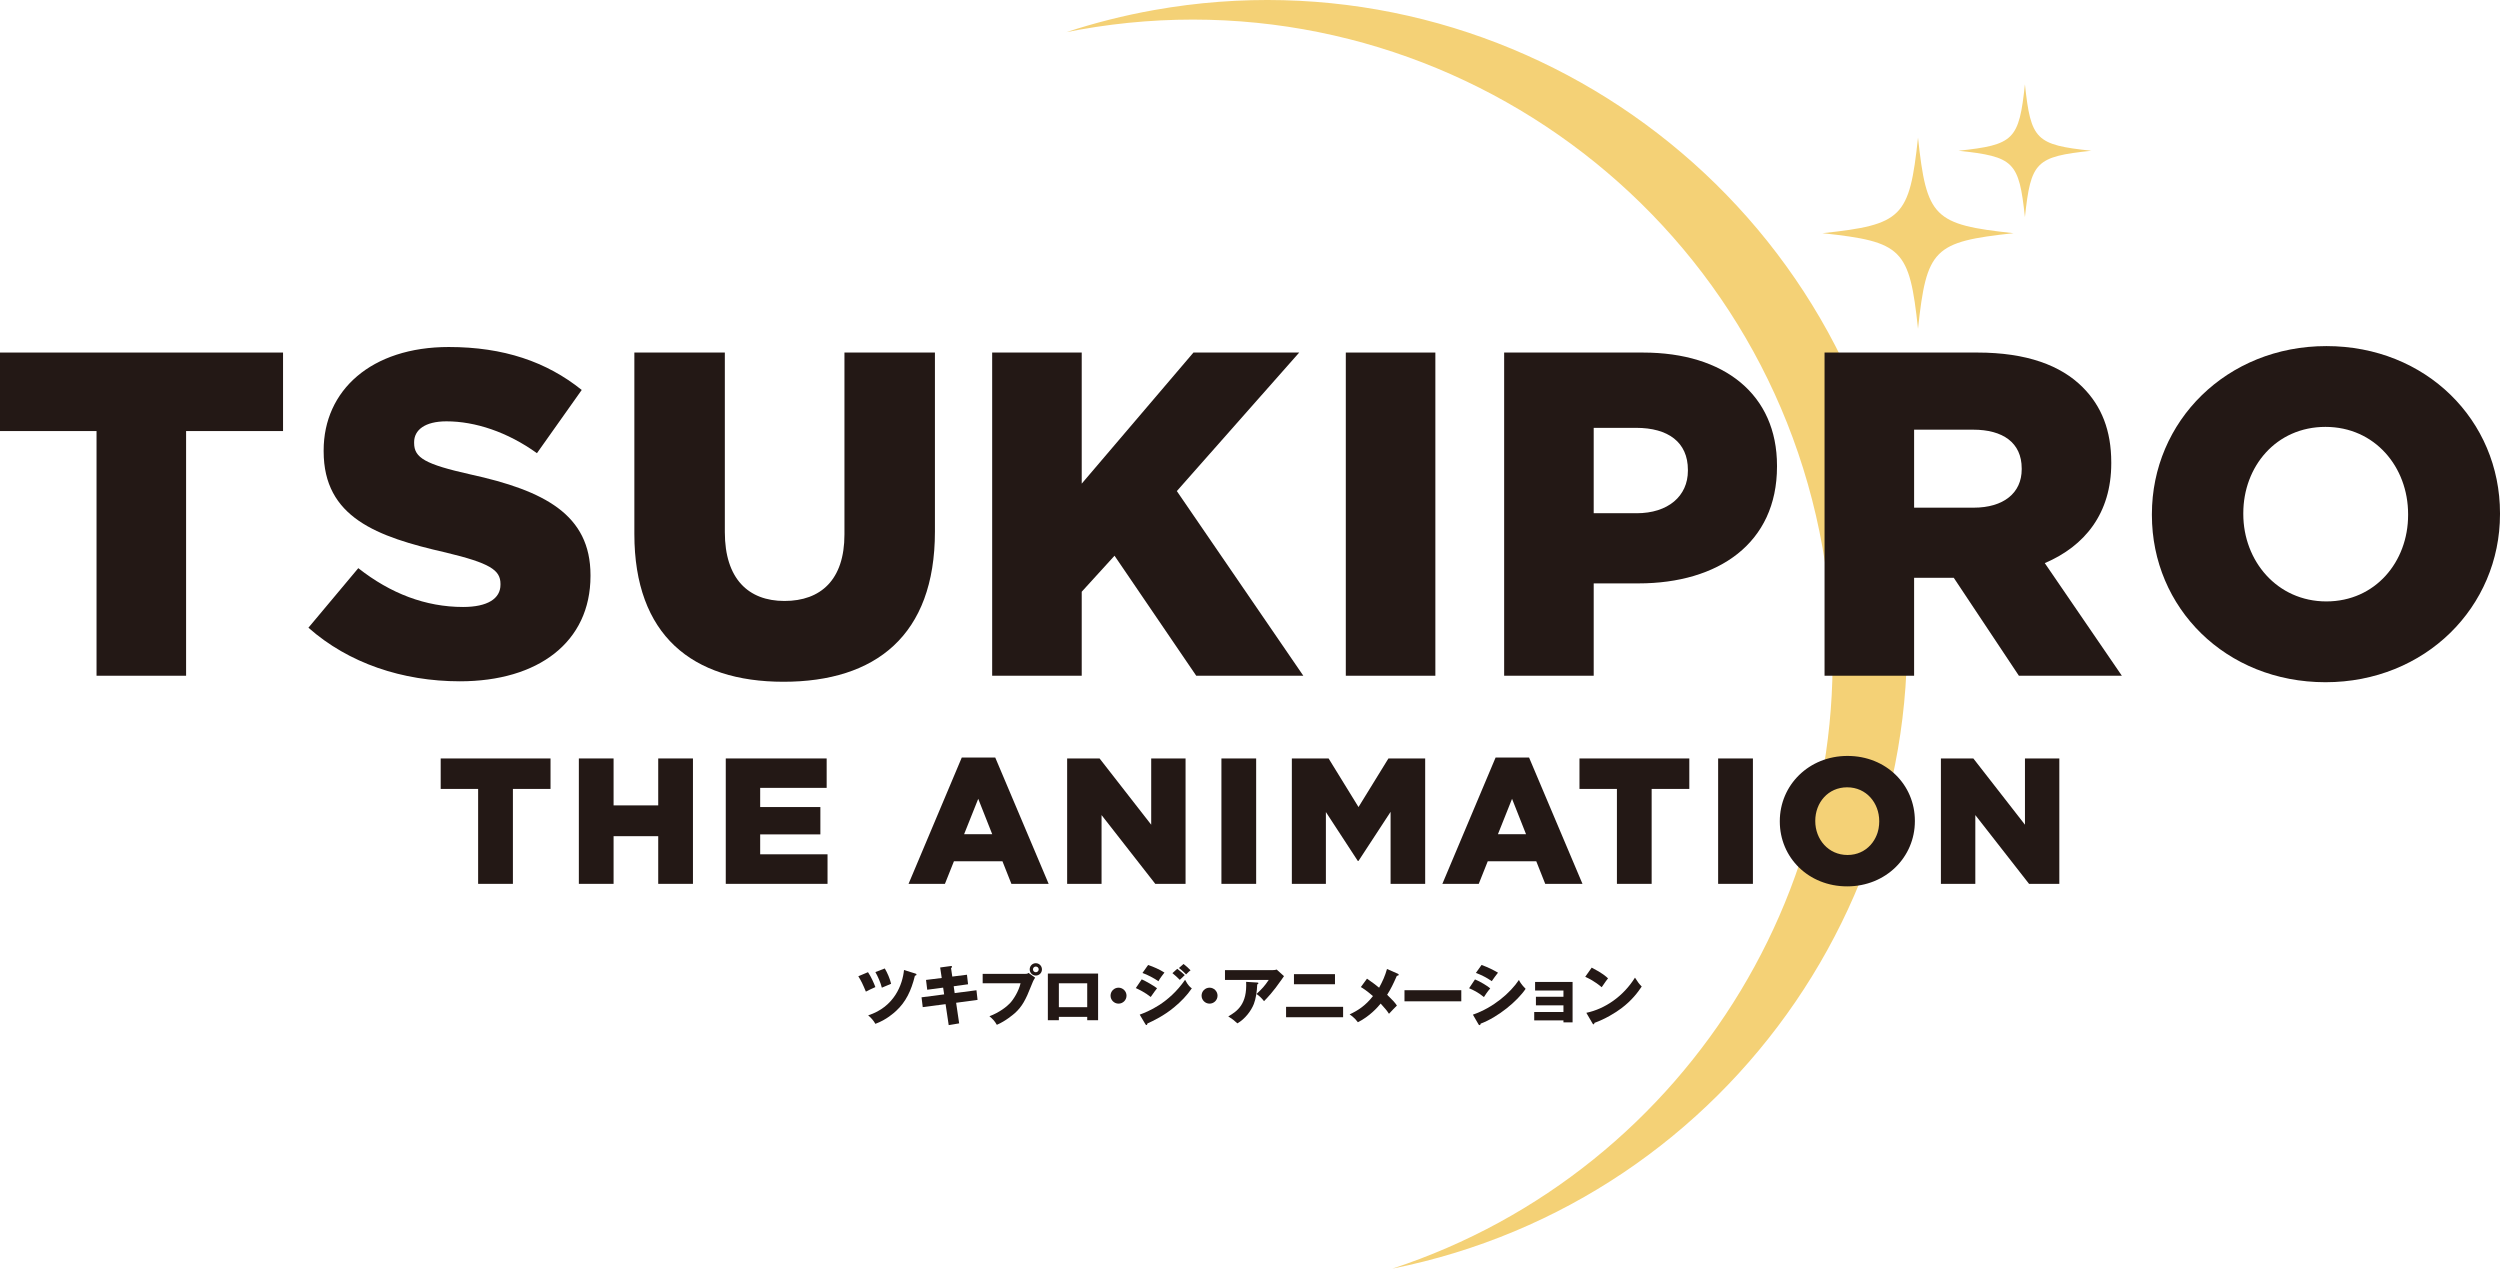
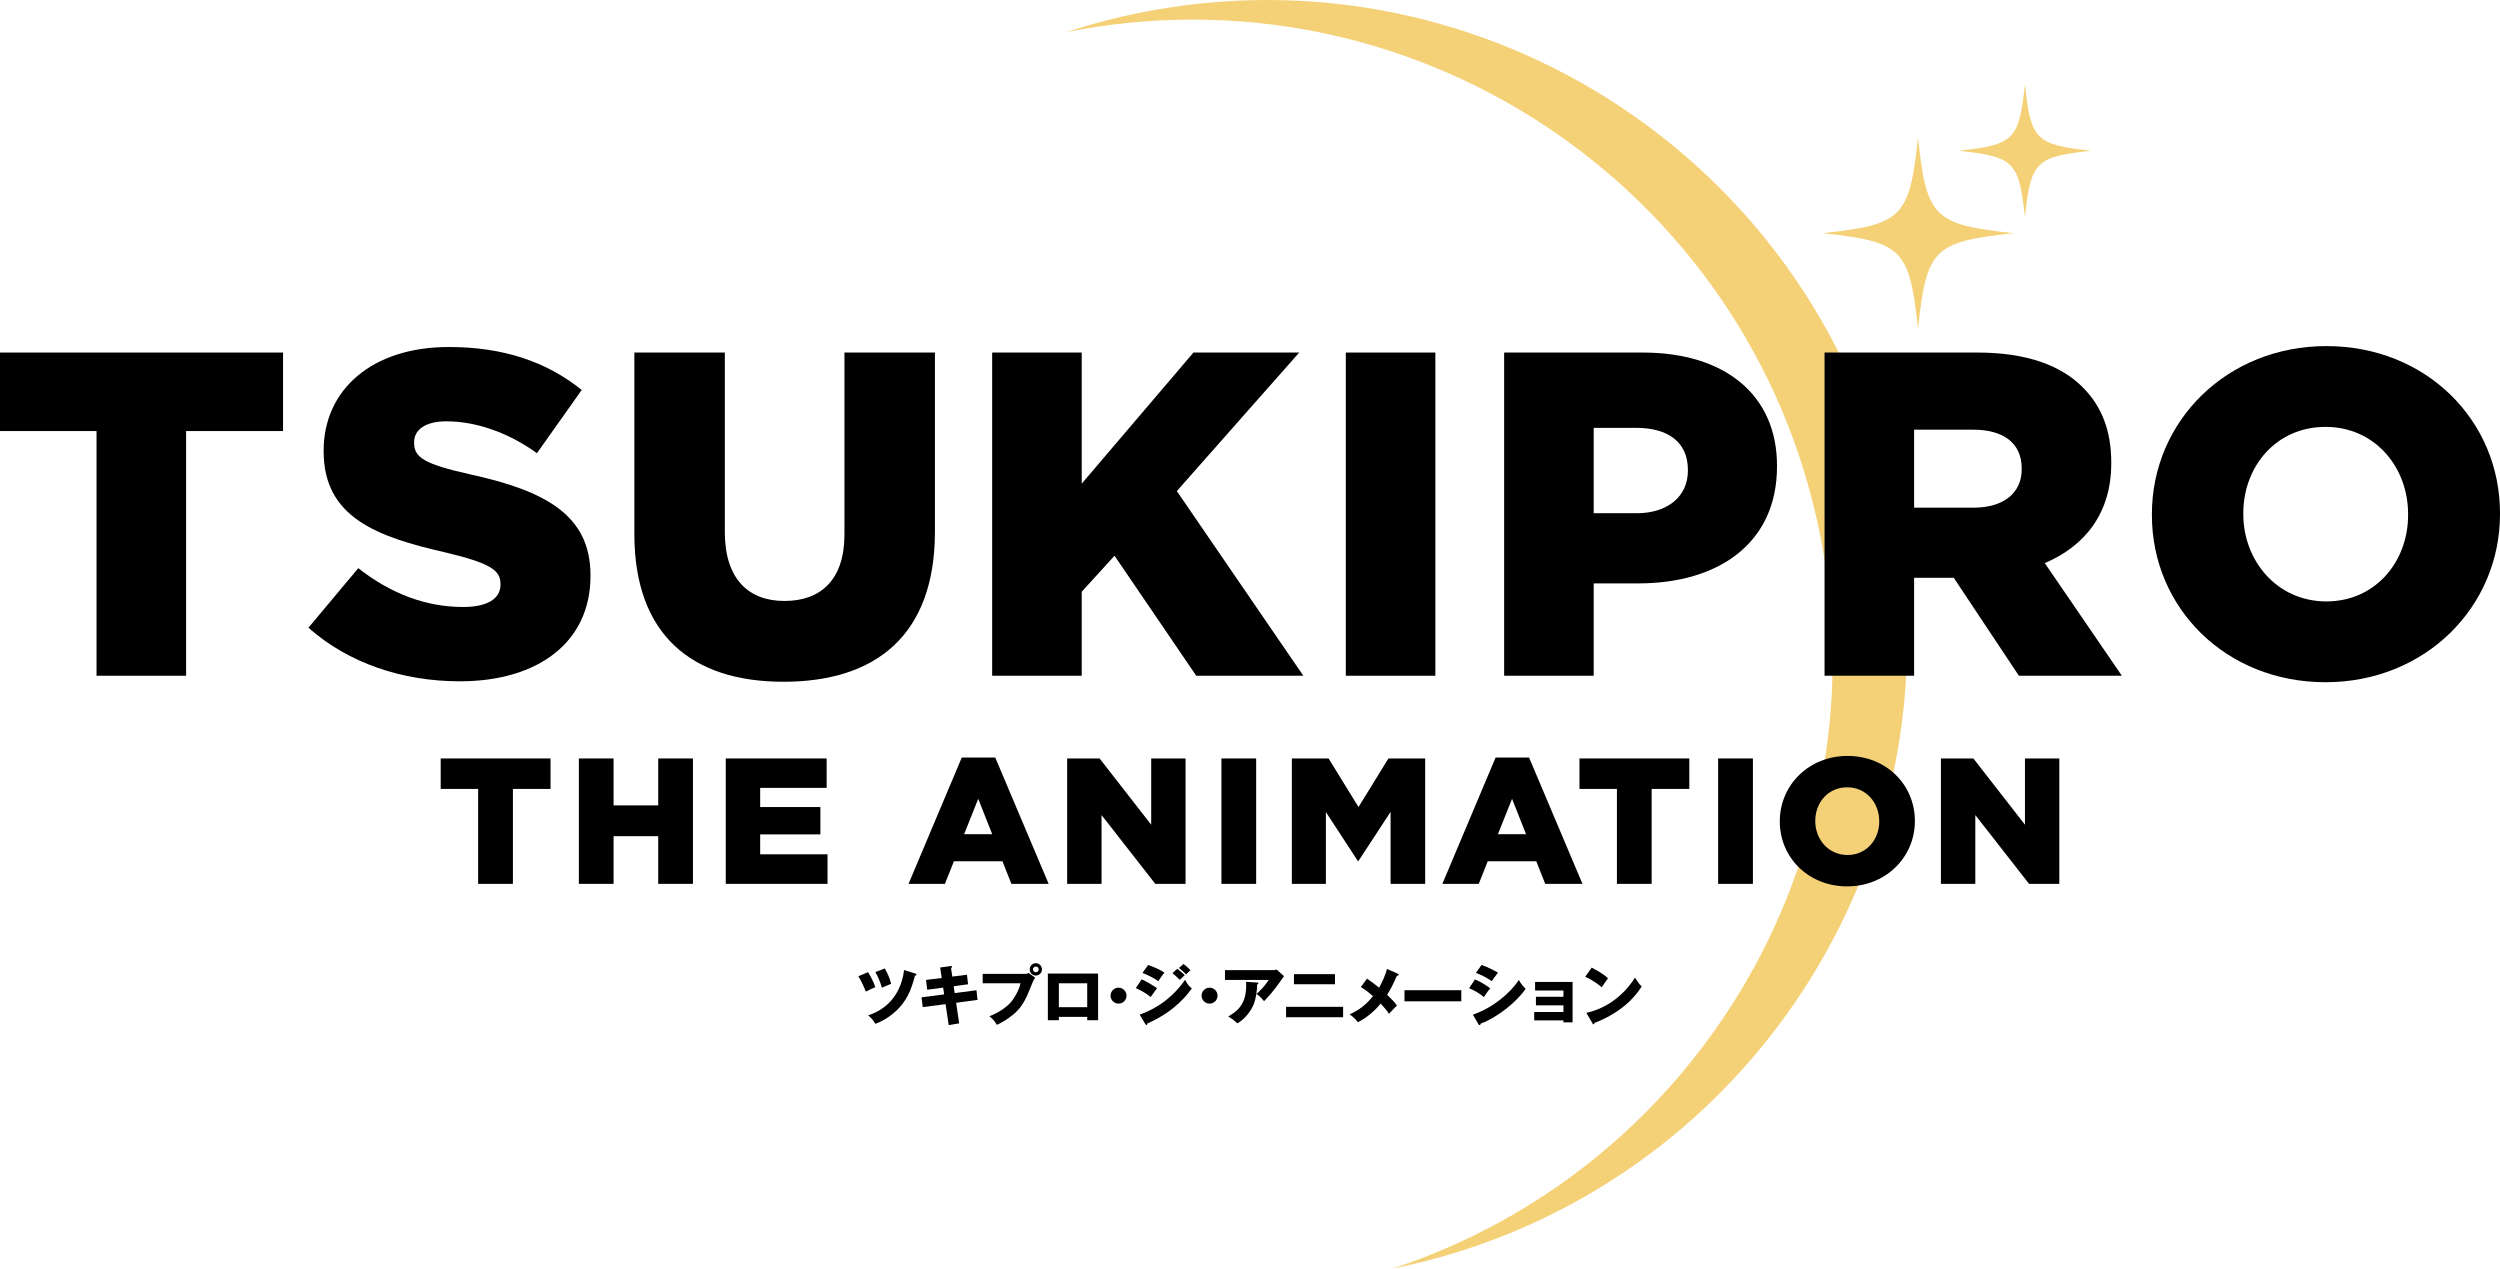
<svg xmlns="http://www.w3.org/2000/svg" version="1.1" id="레이어_1" x="0px" y="0px" viewBox="0 0 720 365.367" enable-background="new 0 0 720 365.367" xml:space="preserve">
  <path fill="#F4D176" d="M546.354,152.109C528.463,51.816,432.662-14.994,332.369,2.898c-8.695,1.546-17.139,3.7-25.291,6.369  c1.268-0.237,2.55-0.502,3.845-0.727c100.28-17.892,196.093,48.918,213.972,149.224c16.346,91.585-37.963,179.43-123.906,207.603  C499.141,345.745,564.008,251.12,546.354,152.109" />
-   <polygon fill="#231815" points="27.802,124.144 0,124.144 0,101.535 81.516,101.535 81.516,124.144 53.595,124.144 53.595,194.613   27.802,194.613 " />
-   <path fill="#231815" d="M88.825,180.781l14.363-17.151c9.303,7.321,19.411,11.179,30.18,11.179c7.043,0,10.769-2.405,10.769-6.396  v-0.265c0-3.991-3.052-5.972-15.817-9.038c-19.821-4.52-35.109-10.096-35.109-29.124v-0.264c0-17.284,13.703-29.784,36.034-29.784  c15.817,0,28.185,4.255,38.293,12.369l-12.896,18.209c-8.51-6.118-17.812-9.171-26.058-9.171c-6.25,0-9.316,2.524-9.316,5.986v0.277  c0,4.242,3.198,6.105,16.227,9.026c21.275,4.664,34.567,11.575,34.567,29.004v0.252c0,19.014-15.024,30.326-37.62,30.326  C115.953,196.215,100.387,191.022,88.825,180.781" />
-   <path fill="#231815" d="M182.696,153.798v-52.26h26.057v51.719c0,13.438,6.779,19.821,17.165,19.821  c10.491,0,17.283-6.118,17.283-19.147v-52.392h26.058v51.587c0,29.93-17.152,43.222-43.619,43.222  C199.319,196.347,182.696,182.908,182.696,153.798" />
-   <polygon fill="#231815" points="285.743,101.536 311.536,101.536 311.536,139.289 343.712,101.536 374.17,101.536 338.929,141.43   375.359,194.615 344.518,194.615 320.984,160.048 311.536,170.42 311.536,194.615 285.743,194.615 " />
-   <rect x="387.592" y="101.535" fill="#231815" width="25.793" height="93.078" />
-   <path fill="#231815" d="M433.194,101.537h40.025c23.402,0,38.558,12.103,38.558,32.572v0.265c0,22.081-16.887,33.643-39.893,33.643  h-12.896v26.599h-25.793V101.537z M471.355,147.811c9.038,0,14.76-4.915,14.76-12.236v-0.265c0-7.981-5.721-12.09-14.892-12.09  h-12.236v24.59H471.355z" />
-   <path fill="#231815" d="M525.47,101.535h44.015c14.218,0,24.062,3.713,30.313,9.977c5.457,5.444,8.245,12.487,8.245,21.671v0.265  c0,14.363-7.585,23.811-19.147,28.726l22.199,32.44h-29.652l-18.751-28.198h-11.43v28.198H525.47V101.535z M568.415,146.21  c8.642,0,13.835-4.254,13.835-11.033v-0.265c0-7.452-5.458-11.165-13.967-11.165h-17.019v22.463H568.415z" />
-   <path fill="#231815" d="M619.747,148.34v-0.277c0-26.718,21.525-48.389,50.252-48.389c28.727,0,50.001,21.406,50.001,48.138v0.251  c0,26.745-21.539,48.416-50.266,48.416C641.008,196.478,619.747,175.059,619.747,148.34 M693.533,148.34v-0.277  c0-13.557-9.567-25.12-23.798-25.12s-23.666,11.431-23.666,24.869v0.251c0,13.439,9.699,25.146,23.93,25.146  C684.098,173.208,693.533,161.779,693.533,148.34" />
-   <polygon fill="#231815" points="137.701,227.211 126.918,227.211 126.918,218.437 158.552,218.437 158.552,227.211 147.717,227.211   147.717,254.55 137.701,254.55 " />
-   <polygon fill="#231815" points="166.709,218.435 176.711,218.435 176.711,231.953 189.568,231.953 189.568,218.435 199.571,218.435   199.571,254.549 189.568,254.549 189.568,240.82 176.711,240.82 176.711,254.549 166.709,254.549 " />
-   <polygon fill="#231815" points="209.021,218.435 238.078,218.435 238.078,226.906 218.931,226.906 218.931,232.429 236.268,232.429   236.268,240.304 218.931,240.304 218.931,246.039 238.329,246.039 238.329,254.549 209.021,254.549 " />
-   <path fill="#231815" d="M276.987,218.177h9.646l15.381,36.378h-10.729l-2.577-6.501h-13.98l-2.59,6.501h-10.479L276.987,218.177z   M285.761,240.257l-4.031-10.201l-4.07,10.201H285.761z" />
-   <polygon fill="#231815" points="307.337,218.435 316.679,218.435 331.545,237.516 331.545,218.435 341.442,218.435 341.442,254.549   332.721,254.549 317.248,234.741 317.248,254.549 307.337,254.549 " />
-   <rect x="351.77" y="218.437" fill="#231815" width="10.003" height="36.113" />
-   <polygon fill="#231815" points="372.052,218.435 382.636,218.435 391.251,232.429 399.867,218.435 410.451,218.435 410.451,254.549   400.488,254.549 400.488,233.816 391.251,247.942 391.04,247.942 381.856,233.869 381.856,254.549 372.052,254.549 " />
-   <path fill="#231815" d="M430.728,218.177h9.646l15.381,36.378h-10.729l-2.577-6.501h-13.98l-2.59,6.501H415.4L430.728,218.177z   M439.502,240.257l-4.031-10.201l-4.07,10.201H439.502z" />
-   <polygon fill="#231815" points="465.672,227.211 454.889,227.211 454.889,218.437 486.523,218.437 486.523,227.211 475.675,227.211   475.675,254.55 465.672,254.55 " />
-   <rect x="494.823" y="218.437" fill="#231815" width="10.016" height="36.113" />
-   <path fill="#231815" d="M532.087,217.708c-11.152,0-19.504,8.418-19.504,18.79v0.106c0,10.36,8.259,18.671,19.398,18.671  c11.152,0,19.503-8.418,19.503-18.777v-0.106C551.485,226.02,543.226,217.708,532.087,217.708 M541.218,236.604  c0,5.207-3.66,9.633-9.131,9.633c-5.523,0-9.289-4.519-9.289-9.739v-0.106c0-5.206,3.66-9.646,9.184-9.646s9.237,4.493,9.237,9.751  V236.604z" />
-   <polygon fill="#231815" points="558.981,218.435 568.323,218.435 583.189,237.516 583.189,218.435 593.086,218.435 593.086,254.549   584.365,254.549 568.892,234.741 568.892,254.549 558.981,254.549 " />
-   <path fill="#231815" d="M249.981,279.987c0.899,1.308,1.744,3.237,2.128,4.294c-0.753,0.318-2.286,1.057-2.735,1.308  c-0.846-2.035-1.334-3.078-2.18-4.426L249.981,279.987z M263.591,280.37c0.146,0.052,0.357,0.106,0.357,0.304  c0,0.277-0.304,0.29-0.449,0.317c-1.07,4.4-2.656,7.584-5.378,10.109c-0.608,0.568-2.815,2.603-6.013,3.766  c-0.529-0.952-1.229-1.744-2.075-2.445c7.572-2.432,9.91-8.906,10.32-13.055L263.591,280.37z M254.817,278.916  c0.753,1.256,1.506,3.026,1.823,4.414c-0.436,0.172-1.784,0.753-2.669,1.123c-0.344-1.414-1.176-3.316-1.863-4.492L254.817,278.916z  " />
-   <path fill="#231815" d="M270.768,278.634l3.013-0.409c0.132-0.014,0.396-0.04,0.396,0.185c0,0.172-0.132,0.29-0.277,0.41  l0.356,2.432l4.229-0.529l0.317,2.749l-4.136,0.569l0.277,1.969l6.277-0.819l0.317,2.775l-6.171,0.832l0.872,5.933l-3.013,0.502  l-0.898-6.039l-6.58,0.859l-0.344-2.828l6.514-0.845l-0.291-1.943l-4.585,0.608l-0.344-2.828l4.519-0.556L270.768,278.634z" />
-   <path fill="#231815" d="M295.298,280.469c0.582,0,0.727-0.119,0.912-0.277l1.916,1.374c-0.528,0.779-0.674,1.162-1.203,2.497  c-1.467,3.779-2.603,5.92-4.704,7.77c-0.423,0.356-2.59,2.233-5.127,3.316c-0.621-1.11-1.321-1.81-2.14-2.47  c2.854-1.071,5.021-2.775,5.946-3.779c1.044-1.136,2.484-3.436,3.026-5.722h-10.914v-2.708H295.298z M300.081,279.187  c0,0.978-0.779,1.771-1.771,1.771c-0.978,0-1.757-0.793-1.757-1.771c0-1.004,0.779-1.783,1.757-1.783  C299.275,277.404,300.081,278.183,300.081,279.187 M297.491,279.187c0,0.45,0.356,0.819,0.819,0.819s0.833-0.369,0.833-0.819  c0-0.475-0.37-0.819-0.833-0.819C297.861,278.368,297.491,278.712,297.491,279.187" />
-   <path fill="#231815" d="M304.953,292.858v0.965h-3.171v-13.438h14.469v13.438h-3.132v-0.965H304.953z M313.119,283.186h-8.166v6.884  h8.166V283.186z" />
-   <path fill="#231815" d="M324.436,286.75c0,1.269-1.031,2.299-2.299,2.299c-1.255,0-2.299-1.031-2.299-2.299  c0-1.282,1.044-2.299,2.299-2.299C323.378,284.451,324.436,285.468,324.436,286.75" />
-   <path fill="#231815" d="M328.819,282.053c1.44,0.661,3.224,1.691,4.413,2.564c-0.542,0.687-0.753,0.99-1.824,2.511  c-1.586-1.282-3.303-2.101-4.294-2.564L328.819,282.053z M328.237,292.214c2.259-0.845,8.285-3.132,13.069-10.029  c0.898,1.744,1.586,2.22,1.942,2.457c-1.414,2.061-3.158,3.859-5.101,5.458c-3.013,2.498-6.025,3.898-7.69,4.665  c-0.04,0.198-0.079,0.449-0.291,0.449c-0.119,0-0.225-0.159-0.304-0.265L328.237,292.214z M330.655,277.917  c1.467,0.476,3.369,1.321,4.704,2.18c-0.621,0.793-1.242,1.612-1.744,2.498c-1.084-0.793-3.211-1.916-4.585-2.378L330.655,277.917z   M339.046,279.014c0.595,0.436,1.718,1.374,2.167,1.81c-0.198,0.172-0.951,0.925-1.427,1.374c-0.674-0.673-1.374-1.334-2.127-1.929  L339.046,279.014z M340.857,277.626c0.568,0.41,1.638,1.374,2.022,1.824c-0.33,0.225-0.423,0.318-1.282,1.177  c-1.15-1.177-1.718-1.573-2.061-1.837L340.857,277.626z" />
-   <path fill="#231815" d="M350.651,286.75c0,1.269-1.031,2.299-2.299,2.299c-1.255,0-2.299-1.031-2.299-2.299  c0-1.282,1.044-2.299,2.299-2.299C349.593,284.451,350.651,285.468,350.651,286.75" />
-   <path fill="#231815" d="M366.642,279.388c0.119,0,0.595,0,1.044-0.158l2.101,1.903c-0.198,0.277-0.251,0.37-0.687,0.991  c-2.484,3.581-4.083,5.206-5.061,6.21c-0.674-0.859-1.242-1.414-2.167-2.074c1.573-1.44,2.392-2.352,3.515-4.03h-12.593v-2.841  H366.642z M362.083,282.969c0.132,0,0.33,0.014,0.33,0.225c0,0.185-0.238,0.277-0.33,0.317c-0.079,2.075-0.41,4.176-0.978,5.642  c-0.753,1.929-2.524,4.308-4.731,5.576c-0.925-0.859-1.52-1.308-2.63-2.008c2.63-1.507,5.471-3.554,5.14-9.95L362.083,282.969z" />
-   <path fill="#231815" d="M386.813,292.964h-16.425v-2.999h16.425V292.964z M384.474,283.463h-11.813v-2.907h11.813V283.463z" />
-   <path fill="#231815" d="M402.589,280.439c0.092,0.04,0.251,0.159,0.251,0.278c0,0.198-0.264,0.29-0.555,0.33  c-1.031,2.339-1.691,3.726-2.788,5.444c1.731,1.678,2.233,2.247,2.814,3.106c-0.436,0.396-1.533,1.572-2.286,2.378  c-0.542-0.846-0.965-1.374-2.392-2.947c-0.859,1.057-3.158,3.674-6.567,5.378c-0.859-1.228-2.048-2.048-2.378-2.259  c2.339-1.097,4.572-2.498,6.725-5.272c-1.955-1.692-2.933-2.274-3.488-2.603l1.771-2.418c1.625,1.149,2.497,1.77,3.488,2.603  c1.031-1.89,1.692-3.356,2.273-5.391L402.589,280.439z" />
-   <rect x="404.493" y="285.181" fill="#231815" width="16.359" height="3.198" />
-   <path fill="#231815" d="M424.792,282.073c1.453,0.568,3.753,1.969,4.4,2.59c-0.687,0.753-1.559,2.049-1.824,2.498  c-1.599-1.348-3.119-2.061-4.268-2.55L424.792,282.073z M424.197,292.222c5.907-2.035,10.783-6.303,13.254-9.99  c0.621,1.308,1.784,2.392,1.929,2.551c-2.365,3.528-7.942,8.166-12.963,10.029c0,0.119-0.04,0.423-0.317,0.423  c-0.146,0-0.251-0.172-0.291-0.224L424.197,292.222z M426.695,277.897c1.929,0.74,3.105,1.295,4.73,2.233  c-0.396,0.449-1.533,2.049-1.797,2.445c-1.414-1.004-2.947-1.77-4.572-2.378L426.695,277.897z" />
-   <polygon fill="#231815" points="441.856,293.873 441.856,291.455 450.274,291.455 450.274,289.539 442.345,289.539 442.345,287.068   450.274,287.068 450.274,285.271 442.107,285.271 442.107,282.8 452.903,282.8 452.903,294.441 450.274,294.441 450.274,293.873 " />
-   <path fill="#231815" d="M458.41,278.676c3.158,1.625,4.136,2.564,4.704,3.092c-0.449,0.542-0.582,0.753-1.824,2.55  c-2.022-1.718-3.806-2.577-4.744-2.999L458.41,278.676z M456.865,291.691c5.365-1.123,10.663-4.743,14.007-10.135  c0.819,1.282,1.136,1.744,1.942,2.563c-1.083,1.626-2.828,3.991-5.854,6.263c-1.718,1.308-4.731,3.132-7.757,4.203  c0,0.198-0.106,0.423-0.264,0.423c-0.119,0-0.185-0.066-0.304-0.277L456.865,291.691z" />
+   <polygon fill="#000" points="27.802,124.144 0,124.144 0,101.535 81.516,101.535 81.516,124.144 53.595,124.144 53.595,194.613   27.802,194.613 " />
+   <path fill="#000" d="M88.825,180.781l14.363-17.151c9.303,7.321,19.411,11.179,30.18,11.179c7.043,0,10.769-2.405,10.769-6.396  v-0.265c0-3.991-3.052-5.972-15.817-9.038c-19.821-4.52-35.109-10.096-35.109-29.124v-0.264c0-17.284,13.703-29.784,36.034-29.784  c15.817,0,28.185,4.255,38.293,12.369l-12.896,18.209c-8.51-6.118-17.812-9.171-26.058-9.171c-6.25,0-9.316,2.524-9.316,5.986v0.277  c0,4.242,3.198,6.105,16.227,9.026c21.275,4.664,34.567,11.575,34.567,29.004v0.252c0,19.014-15.024,30.326-37.62,30.326  C115.953,196.215,100.387,191.022,88.825,180.781" />
+   <path fill="#000" d="M182.696,153.798v-52.26h26.057v51.719c0,13.438,6.779,19.821,17.165,19.821  c10.491,0,17.283-6.118,17.283-19.147v-52.392h26.058v51.587c0,29.93-17.152,43.222-43.619,43.222  C199.319,196.347,182.696,182.908,182.696,153.798" />
+   <polygon fill="#000" points="285.743,101.536 311.536,101.536 311.536,139.289 343.712,101.536 374.17,101.536 338.929,141.43   375.359,194.615 344.518,194.615 320.984,160.048 311.536,170.42 311.536,194.615 285.743,194.615 " />
+   <rect x="387.592" y="101.535" fill="#000" width="25.793" height="93.078" />
+   <path fill="#000" d="M433.194,101.537h40.025c23.402,0,38.558,12.103,38.558,32.572v0.265c0,22.081-16.887,33.643-39.893,33.643  h-12.896v26.599h-25.793V101.537z M471.355,147.811c9.038,0,14.76-4.915,14.76-12.236v-0.265c0-7.981-5.721-12.09-14.892-12.09  h-12.236v24.59H471.355z" />
+   <path fill="#000" d="M525.47,101.535h44.015c14.218,0,24.062,3.713,30.313,9.977c5.457,5.444,8.245,12.487,8.245,21.671v0.265  c0,14.363-7.585,23.811-19.147,28.726l22.199,32.44h-29.652l-18.751-28.198h-11.43v28.198H525.47V101.535z M568.415,146.21  c8.642,0,13.835-4.254,13.835-11.033v-0.265c0-7.452-5.458-11.165-13.967-11.165h-17.019v22.463H568.415z" />
+   <path fill="#000" d="M619.747,148.34v-0.277c0-26.718,21.525-48.389,50.252-48.389c28.727,0,50.001,21.406,50.001,48.138v0.251  c0,26.745-21.539,48.416-50.266,48.416C641.008,196.478,619.747,175.059,619.747,148.34 M693.533,148.34v-0.277  c0-13.557-9.567-25.12-23.798-25.12s-23.666,11.431-23.666,24.869v0.251c0,13.439,9.699,25.146,23.93,25.146  C684.098,173.208,693.533,161.779,693.533,148.34" />
+   <polygon fill="#000" points="137.701,227.211 126.918,227.211 126.918,218.437 158.552,218.437 158.552,227.211 147.717,227.211   147.717,254.55 137.701,254.55 " />
+   <polygon fill="#000" points="166.709,218.435 176.711,218.435 176.711,231.953 189.568,231.953 189.568,218.435 199.571,218.435   199.571,254.549 189.568,254.549 189.568,240.82 176.711,240.82 176.711,254.549 166.709,254.549 " />
+   <polygon fill="#000" points="209.021,218.435 238.078,218.435 238.078,226.906 218.931,226.906 218.931,232.429 236.268,232.429   236.268,240.304 218.931,240.304 218.931,246.039 238.329,246.039 238.329,254.549 209.021,254.549 " />
+   <path fill="#000" d="M276.987,218.177h9.646l15.381,36.378h-10.729l-2.577-6.501h-13.98l-2.59,6.501h-10.479L276.987,218.177z   M285.761,240.257l-4.031-10.201l-4.07,10.201H285.761z" />
+   <polygon fill="#000" points="307.337,218.435 316.679,218.435 331.545,237.516 331.545,218.435 341.442,218.435 341.442,254.549   332.721,254.549 317.248,234.741 317.248,254.549 307.337,254.549 " />
+   <rect x="351.77" y="218.437" fill="#000" width="10.003" height="36.113" />
+   <polygon fill="#000" points="372.052,218.435 382.636,218.435 391.251,232.429 399.867,218.435 410.451,218.435 410.451,254.549   400.488,254.549 400.488,233.816 391.251,247.942 391.04,247.942 381.856,233.869 381.856,254.549 372.052,254.549 " />
+   <path fill="#000" d="M430.728,218.177h9.646l15.381,36.378h-10.729l-2.577-6.501h-13.98l-2.59,6.501H415.4L430.728,218.177z   M439.502,240.257l-4.031-10.201l-4.07,10.201H439.502z" />
+   <polygon fill="#000" points="465.672,227.211 454.889,227.211 454.889,218.437 486.523,218.437 486.523,227.211 475.675,227.211   475.675,254.55 465.672,254.55 " />
+   <rect x="494.823" y="218.437" fill="#000" width="10.016" height="36.113" />
+   <path fill="#000" d="M532.087,217.708c-11.152,0-19.504,8.418-19.504,18.79v0.106c0,10.36,8.259,18.671,19.398,18.671  c11.152,0,19.503-8.418,19.503-18.777v-0.106C551.485,226.02,543.226,217.708,532.087,217.708 M541.218,236.604  c0,5.207-3.66,9.633-9.131,9.633c-5.523,0-9.289-4.519-9.289-9.739v-0.106c0-5.206,3.66-9.646,9.184-9.646s9.237,4.493,9.237,9.751  V236.604z" />
+   <polygon fill="#000" points="558.981,218.435 568.323,218.435 583.189,237.516 583.189,218.435 593.086,218.435 593.086,254.549   584.365,254.549 568.892,234.741 568.892,254.549 558.981,254.549 " />
+   <path fill="#000" d="M249.981,279.987c0.899,1.308,1.744,3.237,2.128,4.294c-0.753,0.318-2.286,1.057-2.735,1.308  c-0.846-2.035-1.334-3.078-2.18-4.426L249.981,279.987z M263.591,280.37c0.146,0.052,0.357,0.106,0.357,0.304  c0,0.277-0.304,0.29-0.449,0.317c-1.07,4.4-2.656,7.584-5.378,10.109c-0.608,0.568-2.815,2.603-6.013,3.766  c-0.529-0.952-1.229-1.744-2.075-2.445c7.572-2.432,9.91-8.906,10.32-13.055L263.591,280.37z M254.817,278.916  c0.753,1.256,1.506,3.026,1.823,4.414c-0.436,0.172-1.784,0.753-2.669,1.123c-0.344-1.414-1.176-3.316-1.863-4.492L254.817,278.916z  " />
+   <path fill="#000" d="M270.768,278.634l3.013-0.409c0.132-0.014,0.396-0.04,0.396,0.185c0,0.172-0.132,0.29-0.277,0.41  l0.356,2.432l4.229-0.529l0.317,2.749l-4.136,0.569l0.277,1.969l6.277-0.819l0.317,2.775l-6.171,0.832l0.872,5.933l-3.013,0.502  l-0.898-6.039l-6.58,0.859l-0.344-2.828l6.514-0.845l-0.291-1.943l-4.585,0.608l-0.344-2.828l4.519-0.556L270.768,278.634z" />
+   <path fill="#000" d="M295.298,280.469c0.582,0,0.727-0.119,0.912-0.277l1.916,1.374c-0.528,0.779-0.674,1.162-1.203,2.497  c-1.467,3.779-2.603,5.92-4.704,7.77c-0.423,0.356-2.59,2.233-5.127,3.316c-0.621-1.11-1.321-1.81-2.14-2.47  c2.854-1.071,5.021-2.775,5.946-3.779c1.044-1.136,2.484-3.436,3.026-5.722h-10.914v-2.708H295.298z M300.081,279.187  c0,0.978-0.779,1.771-1.771,1.771c-0.978,0-1.757-0.793-1.757-1.771c0-1.004,0.779-1.783,1.757-1.783  C299.275,277.404,300.081,278.183,300.081,279.187 M297.491,279.187c0,0.45,0.356,0.819,0.819,0.819s0.833-0.369,0.833-0.819  c0-0.475-0.37-0.819-0.833-0.819C297.861,278.368,297.491,278.712,297.491,279.187" />
+   <path fill="#000" d="M304.953,292.858v0.965h-3.171v-13.438h14.469v13.438h-3.132v-0.965H304.953z M313.119,283.186h-8.166v6.884  h8.166V283.186z" />
+   <path fill="#000" d="M324.436,286.75c0,1.269-1.031,2.299-2.299,2.299c-1.255,0-2.299-1.031-2.299-2.299  c0-1.282,1.044-2.299,2.299-2.299C323.378,284.451,324.436,285.468,324.436,286.75" />
+   <path fill="#000" d="M328.819,282.053c1.44,0.661,3.224,1.691,4.413,2.564c-0.542,0.687-0.753,0.99-1.824,2.511  c-1.586-1.282-3.303-2.101-4.294-2.564L328.819,282.053z M328.237,292.214c2.259-0.845,8.285-3.132,13.069-10.029  c0.898,1.744,1.586,2.22,1.942,2.457c-1.414,2.061-3.158,3.859-5.101,5.458c-3.013,2.498-6.025,3.898-7.69,4.665  c-0.04,0.198-0.079,0.449-0.291,0.449c-0.119,0-0.225-0.159-0.304-0.265L328.237,292.214z M330.655,277.917  c1.467,0.476,3.369,1.321,4.704,2.18c-0.621,0.793-1.242,1.612-1.744,2.498c-1.084-0.793-3.211-1.916-4.585-2.378L330.655,277.917z   M339.046,279.014c0.595,0.436,1.718,1.374,2.167,1.81c-0.198,0.172-0.951,0.925-1.427,1.374c-0.674-0.673-1.374-1.334-2.127-1.929  L339.046,279.014z M340.857,277.626c0.568,0.41,1.638,1.374,2.022,1.824c-0.33,0.225-0.423,0.318-1.282,1.177  c-1.15-1.177-1.718-1.573-2.061-1.837L340.857,277.626z" />
+   <path fill="#000" d="M350.651,286.75c0,1.269-1.031,2.299-2.299,2.299c-1.255,0-2.299-1.031-2.299-2.299  c0-1.282,1.044-2.299,2.299-2.299C349.593,284.451,350.651,285.468,350.651,286.75" />
+   <path fill="#000" d="M366.642,279.388c0.119,0,0.595,0,1.044-0.158l2.101,1.903c-0.198,0.277-0.251,0.37-0.687,0.991  c-2.484,3.581-4.083,5.206-5.061,6.21c-0.674-0.859-1.242-1.414-2.167-2.074c1.573-1.44,2.392-2.352,3.515-4.03h-12.593v-2.841  H366.642z M362.083,282.969c0.132,0,0.33,0.014,0.33,0.225c0,0.185-0.238,0.277-0.33,0.317c-0.079,2.075-0.41,4.176-0.978,5.642  c-0.753,1.929-2.524,4.308-4.731,5.576c-0.925-0.859-1.52-1.308-2.63-2.008c2.63-1.507,5.471-3.554,5.14-9.95L362.083,282.969z" />
+   <path fill="#000" d="M386.813,292.964h-16.425v-2.999h16.425V292.964z M384.474,283.463h-11.813v-2.907h11.813V283.463z" />
+   <path fill="#000" d="M402.589,280.439c0.092,0.04,0.251,0.159,0.251,0.278c0,0.198-0.264,0.29-0.555,0.33  c-1.031,2.339-1.691,3.726-2.788,5.444c1.731,1.678,2.233,2.247,2.814,3.106c-0.436,0.396-1.533,1.572-2.286,2.378  c-0.542-0.846-0.965-1.374-2.392-2.947c-0.859,1.057-3.158,3.674-6.567,5.378c-0.859-1.228-2.048-2.048-2.378-2.259  c2.339-1.097,4.572-2.498,6.725-5.272c-1.955-1.692-2.933-2.274-3.488-2.603l1.771-2.418c1.625,1.149,2.497,1.77,3.488,2.603  c1.031-1.89,1.692-3.356,2.273-5.391L402.589,280.439z" />
+   <rect x="404.493" y="285.181" fill="#000" width="16.359" height="3.198" />
+   <path fill="#000" d="M424.792,282.073c1.453,0.568,3.753,1.969,4.4,2.59c-0.687,0.753-1.559,2.049-1.824,2.498  c-1.599-1.348-3.119-2.061-4.268-2.55L424.792,282.073z M424.197,292.222c5.907-2.035,10.783-6.303,13.254-9.99  c0.621,1.308,1.784,2.392,1.929,2.551c-2.365,3.528-7.942,8.166-12.963,10.029c0,0.119-0.04,0.423-0.317,0.423  c-0.146,0-0.251-0.172-0.291-0.224L424.197,292.222z M426.695,277.897c1.929,0.74,3.105,1.295,4.73,2.233  c-0.396,0.449-1.533,2.049-1.797,2.445c-1.414-1.004-2.947-1.77-4.572-2.378L426.695,277.897z" />
+   <polygon fill="#000" points="441.856,293.873 441.856,291.455 450.274,291.455 450.274,289.539 442.345,289.539 442.345,287.068   450.274,287.068 450.274,285.271 442.107,285.271 442.107,282.8 452.903,282.8 452.903,294.441 450.274,294.441 450.274,293.873 " />
+   <path fill="#000" d="M458.41,278.676c3.158,1.625,4.136,2.564,4.704,3.092c-0.449,0.542-0.582,0.753-1.824,2.55  c-2.022-1.718-3.806-2.577-4.744-2.999L458.41,278.676z M456.865,291.691c5.365-1.123,10.663-4.743,14.007-10.135  c0.819,1.282,1.136,1.744,1.942,2.563c-1.083,1.626-2.828,3.991-5.854,6.263c-1.718,1.308-4.731,3.132-7.757,4.203  c0,0.198-0.106,0.423-0.264,0.423c-0.119,0-0.185-0.066-0.304-0.277L456.865,291.691z" />
  <path fill="#F4D176" d="M579.912,67.159c-23.045,2.471-25.054,4.48-27.525,27.525c-2.471-23.044-4.48-25.053-27.525-27.525  c23.045-2.47,25.053-4.479,27.525-27.524C554.858,62.68,556.867,64.689,579.912,67.159" />
  <path fill="#F4D176" d="M602.3,43.416c-16.002,1.718-17.403,3.106-19.121,19.121c-1.718-16.015-3.118-17.403-19.134-19.121  c16.015-1.717,17.416-3.105,19.134-19.12C584.898,40.311,586.298,41.699,602.3,43.416" />
</svg>
